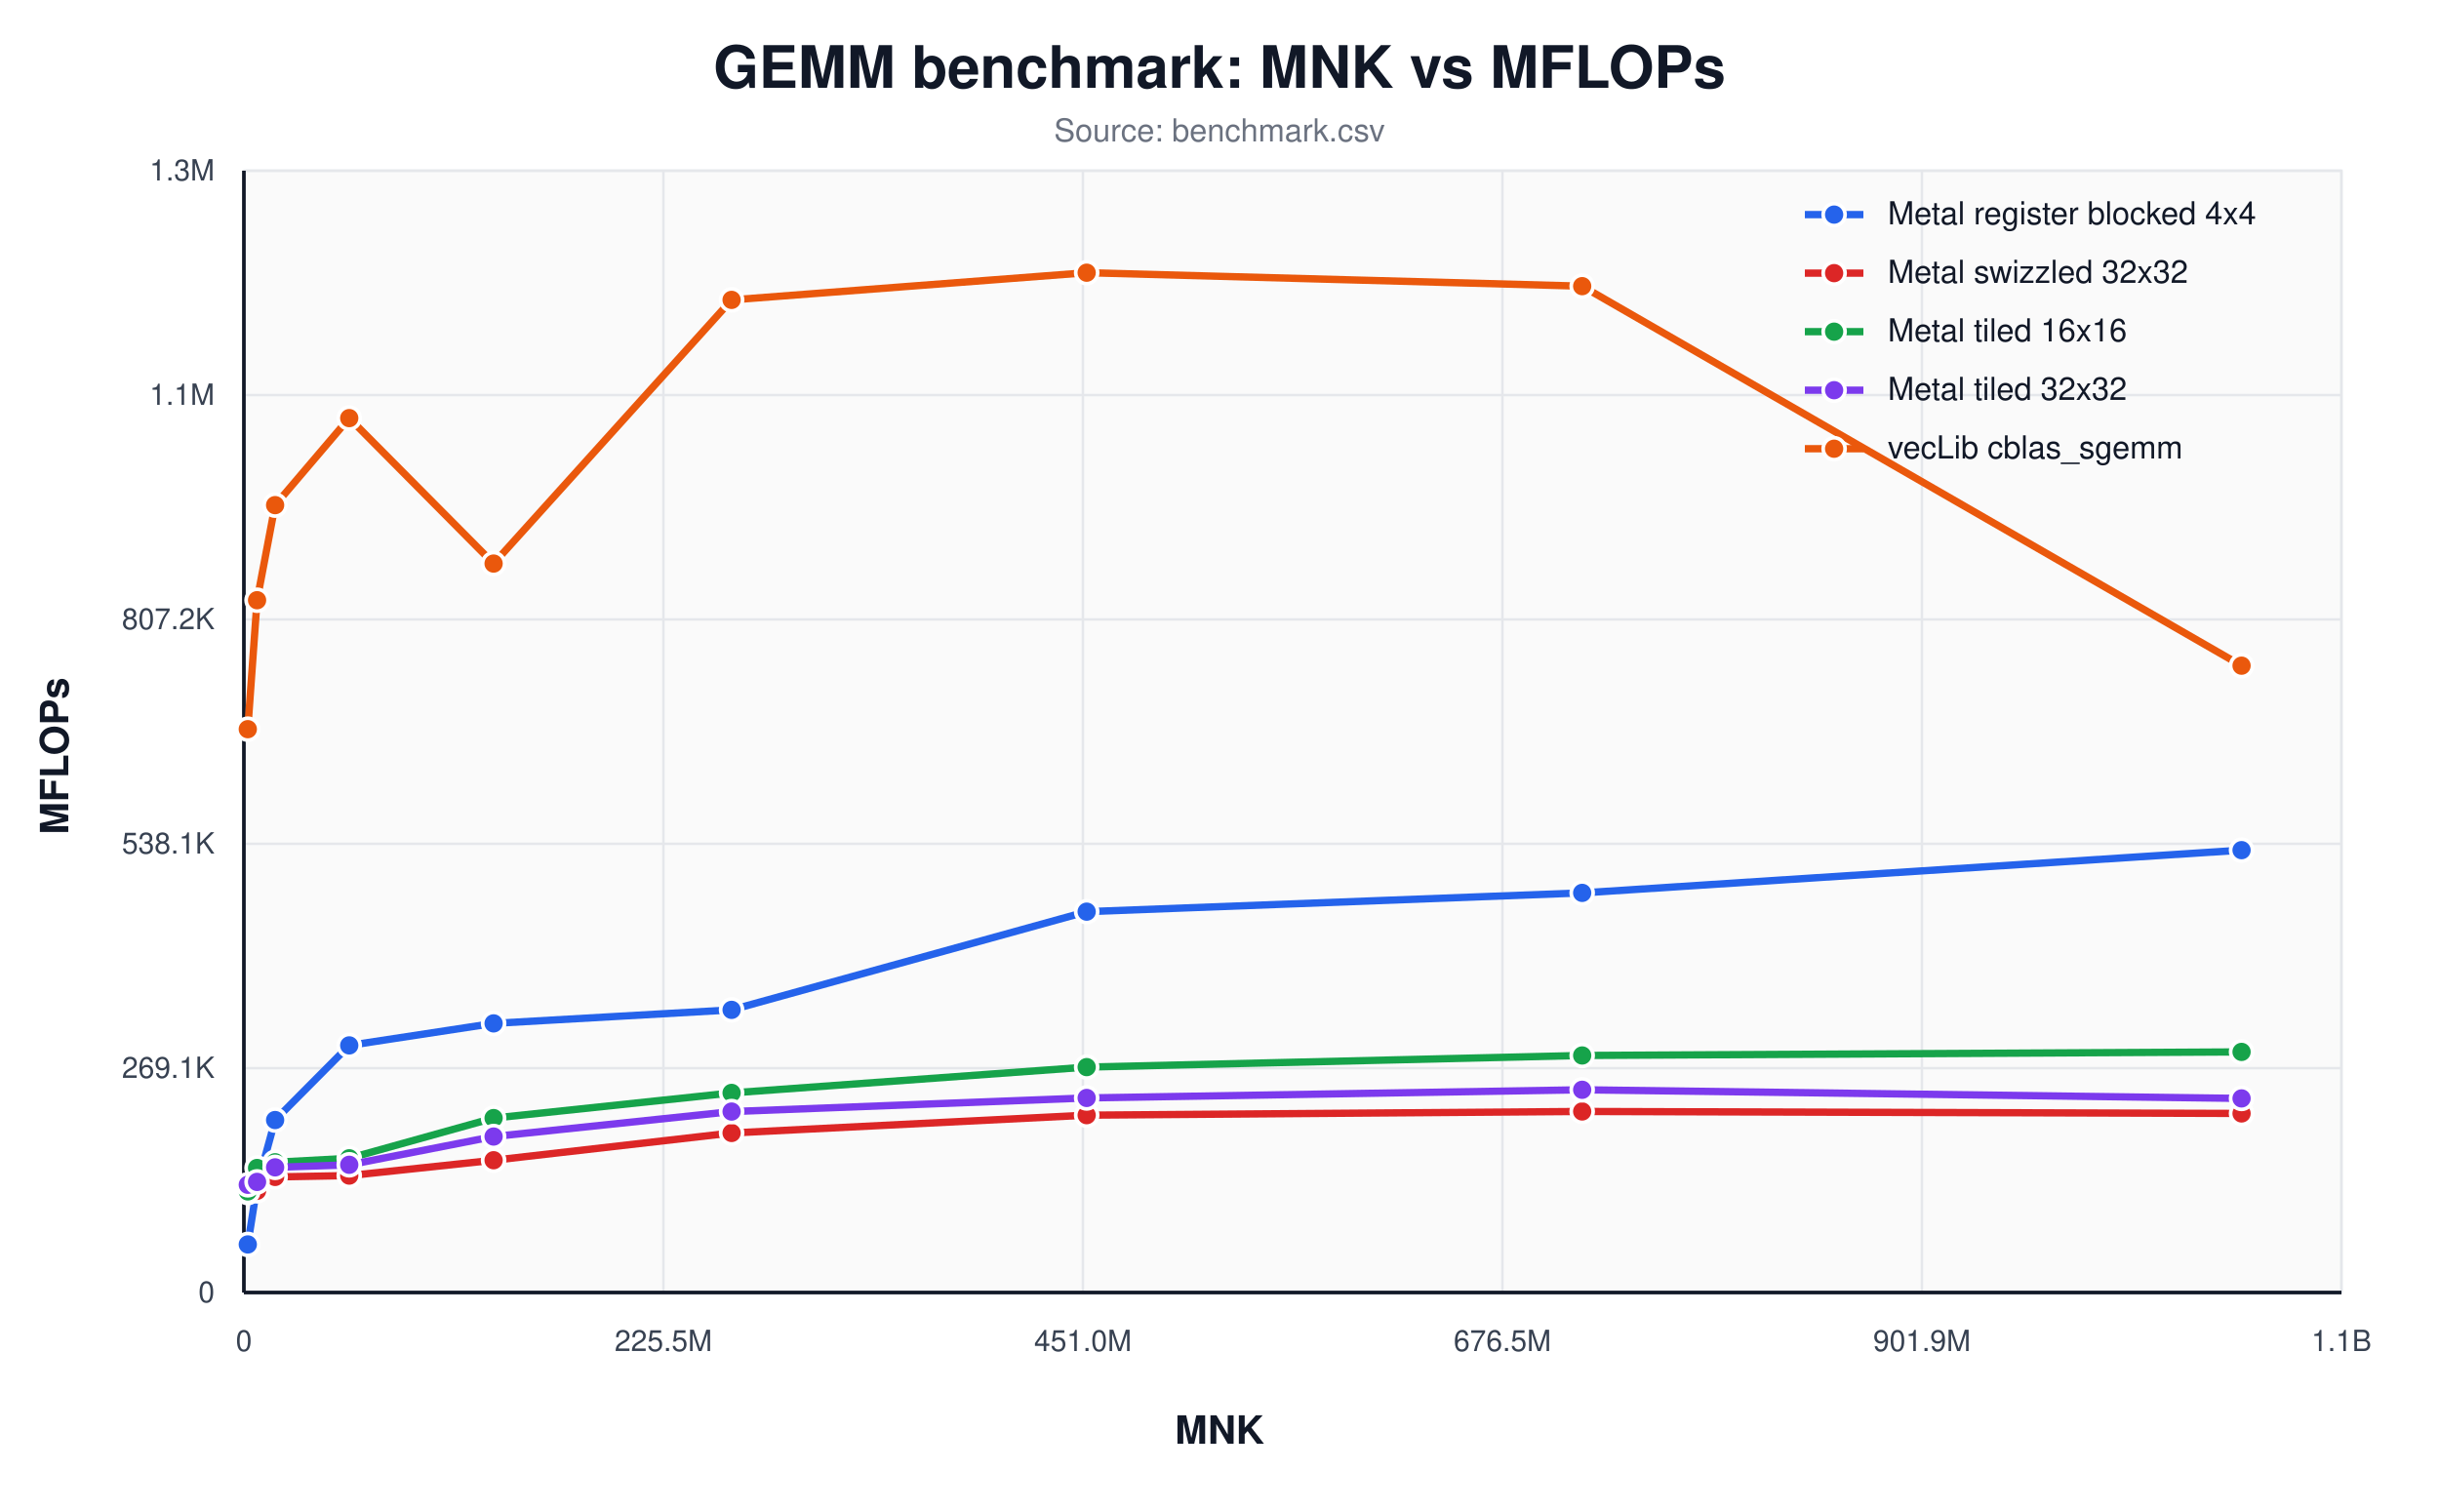
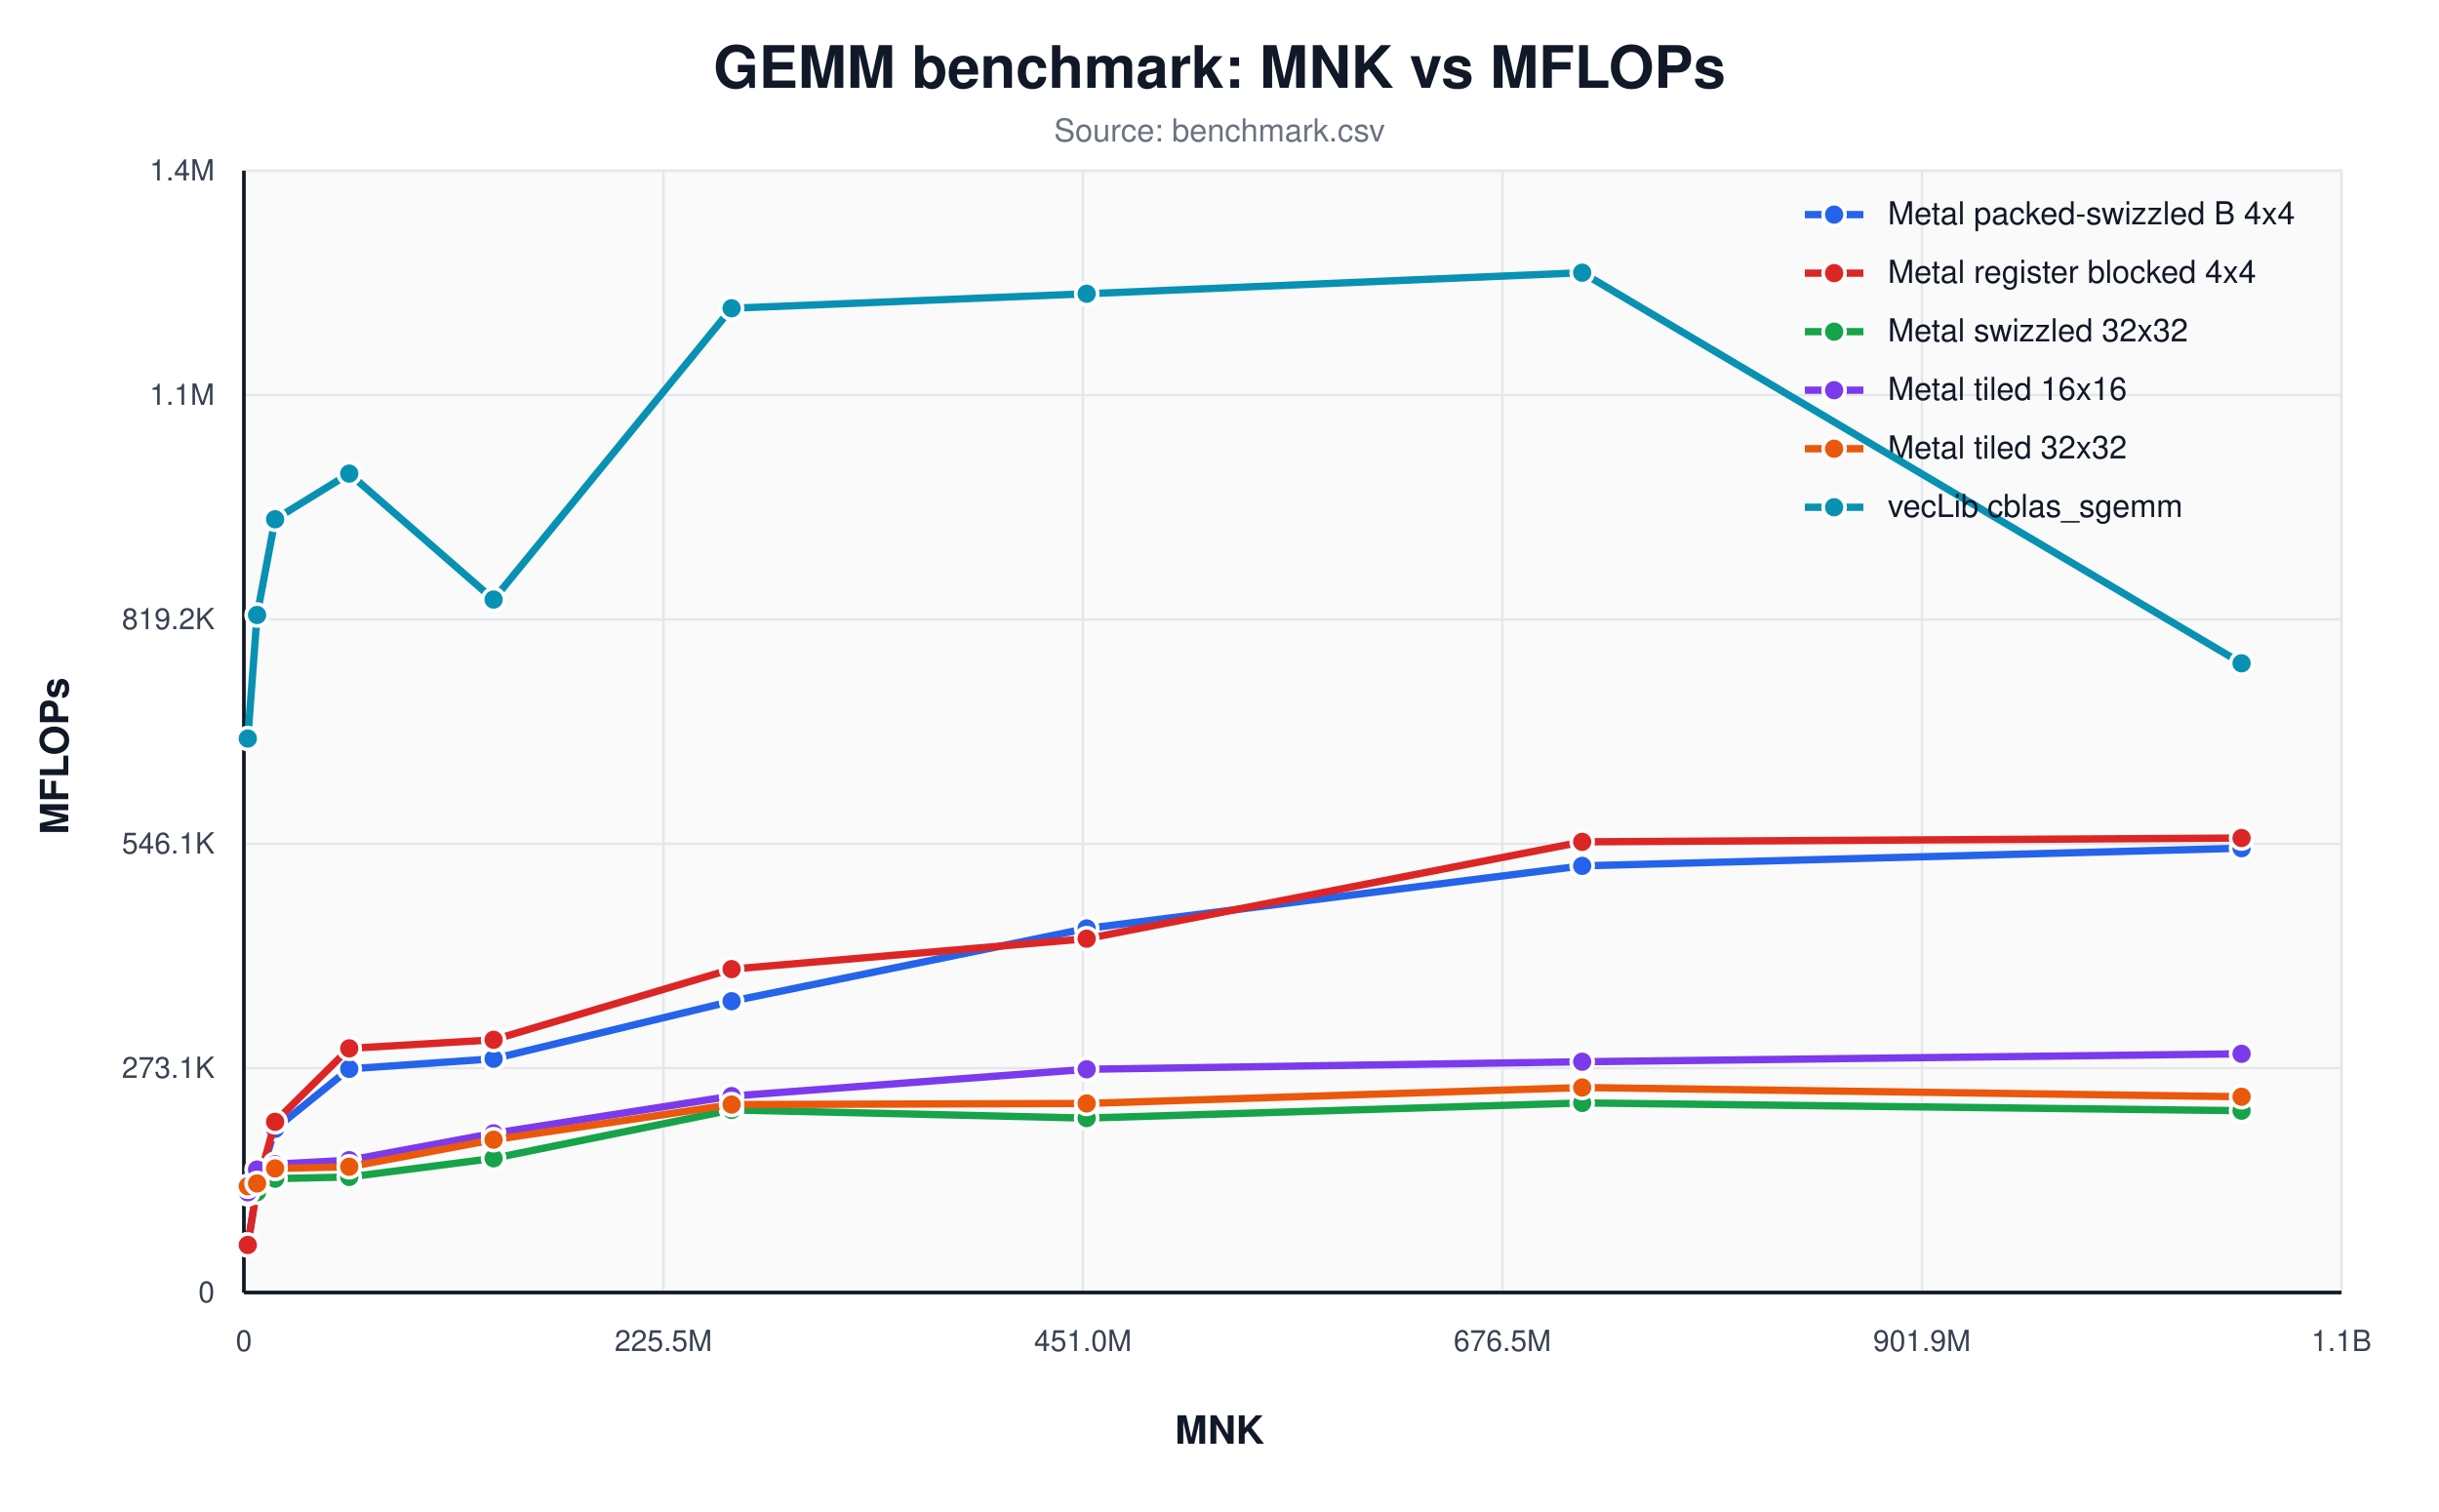
<svg xmlns="http://www.w3.org/2000/svg" width="1000" height="620" viewBox="0 0 1000 620">
  <rect width="100%" height="100%" fill="#ffffff" />
  <text x="500.00" y="36.00" fill="#111827" font-size="24" font-family="Helvetica, Arial, sans-serif" text-anchor="middle" font-weight="700">GEMM benchmark: MNK vs MFLOPs</text>
  <text x="500.00" y="58.00" fill="#6b7280" font-size="13" font-family="Helvetica, Arial, sans-serif" text-anchor="middle">Source: benchmark.csv</text>
  <rect x="100" y="70" width="860" height="460" fill="#fafafa" stroke="#e5e7eb" />
  <line x1="100.00" y1="530.00" x2="960.00" y2="530.00" stroke="#e5e7eb" stroke-width="1" />
  <text x="88.00" y="534.00" fill="#374151" font-size="12" font-family="Helvetica, Arial, sans-serif" text-anchor="end">0</text>
  <line x1="100.00" y1="438.00" x2="960.00" y2="438.00" stroke="#e5e7eb" stroke-width="1" />
-   <text x="88.00" y="442.00" fill="#374151" font-size="12" font-family="Helvetica, Arial, sans-serif" text-anchor="end">269.1K</text>
+   <text x="88.00" y="442.00" fill="#374151" font-size="12" font-family="Helvetica, Arial, sans-serif" text-anchor="end">273.1K</text>
  <line x1="100.00" y1="346.00" x2="960.00" y2="346.00" stroke="#e5e7eb" stroke-width="1" />
-   <text x="88.00" y="350.00" fill="#374151" font-size="12" font-family="Helvetica, Arial, sans-serif" text-anchor="end">538.1K</text>
+   <text x="88.00" y="350.00" fill="#374151" font-size="12" font-family="Helvetica, Arial, sans-serif" text-anchor="end">546.1K</text>
  <line x1="100.00" y1="254.00" x2="960.00" y2="254.00" stroke="#e5e7eb" stroke-width="1" />
-   <text x="88.00" y="258.00" fill="#374151" font-size="12" font-family="Helvetica, Arial, sans-serif" text-anchor="end">807.2K</text>
+   <text x="88.00" y="258.00" fill="#374151" font-size="12" font-family="Helvetica, Arial, sans-serif" text-anchor="end">819.2K</text>
  <line x1="100.00" y1="162.00" x2="960.00" y2="162.00" stroke="#e5e7eb" stroke-width="1" />
  <text x="88.00" y="166.00" fill="#374151" font-size="12" font-family="Helvetica, Arial, sans-serif" text-anchor="end">1.1M</text>
  <line x1="100.00" y1="70.00" x2="960.00" y2="70.00" stroke="#e5e7eb" stroke-width="1" />
-   <text x="88.00" y="74.00" fill="#374151" font-size="12" font-family="Helvetica, Arial, sans-serif" text-anchor="end">1.3M</text>
+   <text x="88.00" y="74.00" fill="#374151" font-size="12" font-family="Helvetica, Arial, sans-serif" text-anchor="end">1.4M</text>
  <line x1="100.00" y1="70.00" x2="100.00" y2="530.00" stroke="#e5e7eb" stroke-width="1" />
  <text x="100.00" y="554.00" fill="#374151" font-size="12" font-family="Helvetica, Arial, sans-serif" text-anchor="middle">0</text>
  <line x1="272.00" y1="70.00" x2="272.00" y2="530.00" stroke="#e5e7eb" stroke-width="1" />
  <text x="272.00" y="554.00" fill="#374151" font-size="12" font-family="Helvetica, Arial, sans-serif" text-anchor="middle">225.5M</text>
  <line x1="444.00" y1="70.00" x2="444.00" y2="530.00" stroke="#e5e7eb" stroke-width="1" />
  <text x="444.00" y="554.00" fill="#374151" font-size="12" font-family="Helvetica, Arial, sans-serif" text-anchor="middle">451.0M</text>
  <line x1="616.00" y1="70.00" x2="616.00" y2="530.00" stroke="#e5e7eb" stroke-width="1" />
  <text x="616.00" y="554.00" fill="#374151" font-size="12" font-family="Helvetica, Arial, sans-serif" text-anchor="middle">676.5M</text>
  <line x1="788.00" y1="70.00" x2="788.00" y2="530.00" stroke="#e5e7eb" stroke-width="1" />
  <text x="788.00" y="554.00" fill="#374151" font-size="12" font-family="Helvetica, Arial, sans-serif" text-anchor="middle">901.9M</text>
  <line x1="960.00" y1="70.00" x2="960.00" y2="530.00" stroke="#e5e7eb" stroke-width="1" />
  <text x="960.00" y="554.00" fill="#374151" font-size="12" font-family="Helvetica, Arial, sans-serif" text-anchor="middle">1.1B</text>
  <line x1="100.00" y1="530.00" x2="960.00" y2="530.00" stroke="#111827" stroke-width="1.5" />
  <line x1="100.00" y1="70.00" x2="100.00" y2="530.00" stroke="#111827" stroke-width="1.5" />
  <text x="500.00" y="592.00" fill="#111827" font-size="16" font-family="Helvetica, Arial, sans-serif" text-anchor="middle" font-weight="600">MNK</text>
  <text x="28.00" y="310.00" fill="#111827" font-size="16" font-family="Helvetica, Arial, sans-serif" text-anchor="middle" font-weight="600" transform="rotate(-90 28 310.00)">MFLOPs</text>
-   <polyline points="101.60,510.29 105.40,486.26 112.80,459.28 143.19,428.67 202.38,419.64 299.96,414.10 445.54,373.83 648.70,366.13 919.05,348.61" fill="none" stroke="#2563eb" stroke-width="3" stroke-linecap="round" stroke-linejoin="round" />
-   <circle cx="101.60" cy="510.29" r="4.50" fill="#2563eb" stroke="#ffffff" stroke-width="1.5" />
-   <circle cx="105.40" cy="486.26" r="4.50" fill="#2563eb" stroke="#ffffff" stroke-width="1.5" />
-   <circle cx="112.80" cy="459.28" r="4.50" fill="#2563eb" stroke="#ffffff" stroke-width="1.5" />
-   <circle cx="143.19" cy="428.67" r="4.50" fill="#2563eb" stroke="#ffffff" stroke-width="1.5" />
-   <circle cx="202.38" cy="419.64" r="4.50" fill="#2563eb" stroke="#ffffff" stroke-width="1.5" />
-   <circle cx="299.96" cy="414.10" r="4.50" fill="#2563eb" stroke="#ffffff" stroke-width="1.5" />
-   <circle cx="445.54" cy="373.83" r="4.50" fill="#2563eb" stroke="#ffffff" stroke-width="1.5" />
-   <circle cx="648.70" cy="366.13" r="4.50" fill="#2563eb" stroke="#ffffff" stroke-width="1.5" />
-   <circle cx="919.05" cy="348.61" r="4.50" fill="#2563eb" stroke="#ffffff" stroke-width="1.5" />
+   <polyline points="101.60,510.39 105.40,486.55 112.80,462.89 143.19,438.29 202.38,434.15 299.96,410.56 445.54,380.72 648.70,355.05 919.05,347.81" fill="none" stroke="#2563eb" stroke-width="3" stroke-linecap="round" stroke-linejoin="round" />
+   <circle cx="101.60" cy="510.39" r="4.50" fill="#2563eb" stroke="#ffffff" stroke-width="1.5" />
+   <circle cx="105.40" cy="486.55" r="4.50" fill="#2563eb" stroke="#ffffff" stroke-width="1.5" />
+   <circle cx="112.80" cy="462.89" r="4.50" fill="#2563eb" stroke="#ffffff" stroke-width="1.5" />
+   <circle cx="143.19" cy="438.29" r="4.50" fill="#2563eb" stroke="#ffffff" stroke-width="1.5" />
+   <circle cx="202.38" cy="434.15" r="4.50" fill="#2563eb" stroke="#ffffff" stroke-width="1.5" />
+   <circle cx="299.96" cy="410.56" r="4.50" fill="#2563eb" stroke="#ffffff" stroke-width="1.5" />
+   <circle cx="445.54" cy="380.72" r="4.50" fill="#2563eb" stroke="#ffffff" stroke-width="1.5" />
+   <circle cx="648.70" cy="355.05" r="4.50" fill="#2563eb" stroke="#ffffff" stroke-width="1.5" />
+   <circle cx="919.05" cy="347.81" r="4.50" fill="#2563eb" stroke="#ffffff" stroke-width="1.5" />
  <line x1="740.00" y1="88.00" x2="764.00" y2="88.00" stroke="#2563eb" stroke-width="3" />
  <circle cx="752.00" cy="88.00" r="4.50" fill="#2563eb" stroke="#ffffff" stroke-width="1.5" />
-   <text x="774.00" y="92.00" fill="#111827" font-size="13" font-family="Helvetica, Arial, sans-serif">Metal register blocked 4x4</text>
-   <polyline points="101.60,489.02 105.40,488.30 112.80,482.61 143.19,482.05 202.38,475.76 299.96,464.58 445.54,457.28 648.70,455.76 919.05,456.57" fill="none" stroke="#dc2626" stroke-width="3" stroke-linecap="round" stroke-linejoin="round" />
-   <circle cx="101.60" cy="489.02" r="4.50" fill="#dc2626" stroke="#ffffff" stroke-width="1.5" />
-   <circle cx="105.40" cy="488.30" r="4.50" fill="#dc2626" stroke="#ffffff" stroke-width="1.5" />
-   <circle cx="112.80" cy="482.61" r="4.50" fill="#dc2626" stroke="#ffffff" stroke-width="1.5" />
-   <circle cx="143.19" cy="482.05" r="4.50" fill="#dc2626" stroke="#ffffff" stroke-width="1.5" />
-   <circle cx="202.38" cy="475.76" r="4.50" fill="#dc2626" stroke="#ffffff" stroke-width="1.5" />
-   <circle cx="299.96" cy="464.58" r="4.50" fill="#dc2626" stroke="#ffffff" stroke-width="1.5" />
-   <circle cx="445.54" cy="457.28" r="4.50" fill="#dc2626" stroke="#ffffff" stroke-width="1.5" />
-   <circle cx="648.70" cy="455.76" r="4.50" fill="#dc2626" stroke="#ffffff" stroke-width="1.5" />
-   <circle cx="919.05" cy="456.57" r="4.50" fill="#dc2626" stroke="#ffffff" stroke-width="1.5" />
+   <text x="774.00" y="92.00" fill="#111827" font-size="13" font-family="Helvetica, Arial, sans-serif">Metal packed-swizzled B 4x4</text>
+   <polyline points="101.60,510.51 105.40,486.80 112.80,460.00 143.19,429.89 202.38,426.38 299.96,397.39 445.54,384.91 648.70,345.20 919.05,343.64" fill="none" stroke="#dc2626" stroke-width="3" stroke-linecap="round" stroke-linejoin="round" />
+   <circle cx="101.60" cy="510.51" r="4.50" fill="#dc2626" stroke="#ffffff" stroke-width="1.5" />
+   <circle cx="105.40" cy="486.80" r="4.50" fill="#dc2626" stroke="#ffffff" stroke-width="1.5" />
+   <circle cx="112.80" cy="460.00" r="4.50" fill="#dc2626" stroke="#ffffff" stroke-width="1.5" />
+   <circle cx="143.19" cy="429.89" r="4.50" fill="#dc2626" stroke="#ffffff" stroke-width="1.5" />
+   <circle cx="202.38" cy="426.38" r="4.50" fill="#dc2626" stroke="#ffffff" stroke-width="1.5" />
+   <circle cx="299.96" cy="397.39" r="4.50" fill="#dc2626" stroke="#ffffff" stroke-width="1.5" />
+   <circle cx="445.54" cy="384.91" r="4.50" fill="#dc2626" stroke="#ffffff" stroke-width="1.5" />
+   <circle cx="648.70" cy="345.20" r="4.50" fill="#dc2626" stroke="#ffffff" stroke-width="1.5" />
+   <circle cx="919.05" cy="343.64" r="4.50" fill="#dc2626" stroke="#ffffff" stroke-width="1.5" />
  <line x1="740.00" y1="112.00" x2="764.00" y2="112.00" stroke="#dc2626" stroke-width="3" />
  <circle cx="752.00" cy="112.00" r="4.50" fill="#dc2626" stroke="#ffffff" stroke-width="1.5" />
-   <text x="774.00" y="116.00" fill="#111827" font-size="13" font-family="Helvetica, Arial, sans-serif">Metal swizzled 32x32</text>
-   <polyline points="101.60,488.55 105.40,478.94 112.80,476.59 143.19,474.96 202.38,458.47 299.96,448.15 445.54,437.57 648.70,432.80 919.05,431.34" fill="none" stroke="#16a34a" stroke-width="3" stroke-linecap="round" stroke-linejoin="round" />
-   <circle cx="101.60" cy="488.55" r="4.50" fill="#16a34a" stroke="#ffffff" stroke-width="1.5" />
-   <circle cx="105.40" cy="478.94" r="4.50" fill="#16a34a" stroke="#ffffff" stroke-width="1.5" />
-   <circle cx="112.80" cy="476.59" r="4.50" fill="#16a34a" stroke="#ffffff" stroke-width="1.5" />
-   <circle cx="143.19" cy="474.96" r="4.50" fill="#16a34a" stroke="#ffffff" stroke-width="1.5" />
-   <circle cx="202.38" cy="458.47" r="4.50" fill="#16a34a" stroke="#ffffff" stroke-width="1.5" />
-   <circle cx="299.96" cy="448.15" r="4.50" fill="#16a34a" stroke="#ffffff" stroke-width="1.5" />
-   <circle cx="445.54" cy="437.57" r="4.50" fill="#16a34a" stroke="#ffffff" stroke-width="1.5" />
-   <circle cx="648.70" cy="432.80" r="4.50" fill="#16a34a" stroke="#ffffff" stroke-width="1.5" />
-   <circle cx="919.05" cy="431.34" r="4.50" fill="#16a34a" stroke="#ffffff" stroke-width="1.5" />
+   <text x="774.00" y="116.00" fill="#111827" font-size="13" font-family="Helvetica, Arial, sans-serif">Metal register blocked 4x4</text>
+   <polyline points="101.60,489.58 105.40,488.85 112.80,483.31 143.19,482.61 202.38,474.98 299.96,455.12 445.54,458.48 648.70,452.26 919.05,455.44" fill="none" stroke="#16a34a" stroke-width="3" stroke-linecap="round" stroke-linejoin="round" />
+   <circle cx="101.60" cy="489.58" r="4.50" fill="#16a34a" stroke="#ffffff" stroke-width="1.5" />
+   <circle cx="105.40" cy="488.85" r="4.50" fill="#16a34a" stroke="#ffffff" stroke-width="1.5" />
+   <circle cx="112.80" cy="483.31" r="4.50" fill="#16a34a" stroke="#ffffff" stroke-width="1.5" />
+   <circle cx="143.19" cy="482.61" r="4.50" fill="#16a34a" stroke="#ffffff" stroke-width="1.5" />
+   <circle cx="202.38" cy="474.98" r="4.50" fill="#16a34a" stroke="#ffffff" stroke-width="1.5" />
+   <circle cx="299.96" cy="455.12" r="4.50" fill="#16a34a" stroke="#ffffff" stroke-width="1.5" />
+   <circle cx="445.54" cy="458.48" r="4.50" fill="#16a34a" stroke="#ffffff" stroke-width="1.5" />
+   <circle cx="648.70" cy="452.26" r="4.50" fill="#16a34a" stroke="#ffffff" stroke-width="1.5" />
+   <circle cx="919.05" cy="455.44" r="4.50" fill="#16a34a" stroke="#ffffff" stroke-width="1.5" />
  <line x1="740.00" y1="136.00" x2="764.00" y2="136.00" stroke="#16a34a" stroke-width="3" />
  <circle cx="752.00" cy="136.00" r="4.50" fill="#16a34a" stroke="#ffffff" stroke-width="1.5" />
-   <text x="774.00" y="140.00" fill="#111827" font-size="13" font-family="Helvetica, Arial, sans-serif">Metal tiled 16x16</text>
-   <polyline points="101.60,485.82 105.40,484.64 112.80,478.68 143.19,477.63 202.38,466.04 299.96,455.80 445.54,450.22 648.70,446.87 919.05,450.41" fill="none" stroke="#7c3aed" stroke-width="3" stroke-linecap="round" stroke-linejoin="round" />
-   <circle cx="101.60" cy="485.82" r="4.50" fill="#7c3aed" stroke="#ffffff" stroke-width="1.5" />
-   <circle cx="105.40" cy="484.64" r="4.50" fill="#7c3aed" stroke="#ffffff" stroke-width="1.5" />
-   <circle cx="112.80" cy="478.68" r="4.50" fill="#7c3aed" stroke="#ffffff" stroke-width="1.5" />
-   <circle cx="143.19" cy="477.63" r="4.50" fill="#7c3aed" stroke="#ffffff" stroke-width="1.5" />
-   <circle cx="202.38" cy="466.04" r="4.50" fill="#7c3aed" stroke="#ffffff" stroke-width="1.5" />
-   <circle cx="299.96" cy="455.80" r="4.50" fill="#7c3aed" stroke="#ffffff" stroke-width="1.5" />
-   <circle cx="445.54" cy="450.22" r="4.50" fill="#7c3aed" stroke="#ffffff" stroke-width="1.5" />
-   <circle cx="648.70" cy="446.87" r="4.50" fill="#7c3aed" stroke="#ffffff" stroke-width="1.5" />
-   <circle cx="919.05" cy="450.41" r="4.50" fill="#7c3aed" stroke="#ffffff" stroke-width="1.5" />
+   <text x="774.00" y="140.00" fill="#111827" font-size="13" font-family="Helvetica, Arial, sans-serif">Metal swizzled 32x32</text>
+   <polyline points="101.60,488.91 105.40,479.58 112.80,477.37 143.19,475.74 202.38,464.72 299.96,449.45 445.54,438.46 648.70,435.37 919.05,432.12" fill="none" stroke="#7c3aed" stroke-width="3" stroke-linecap="round" stroke-linejoin="round" />
+   <circle cx="101.60" cy="488.91" r="4.50" fill="#7c3aed" stroke="#ffffff" stroke-width="1.5" />
+   <circle cx="105.40" cy="479.58" r="4.50" fill="#7c3aed" stroke="#ffffff" stroke-width="1.5" />
+   <circle cx="112.80" cy="477.37" r="4.50" fill="#7c3aed" stroke="#ffffff" stroke-width="1.5" />
+   <circle cx="143.19" cy="475.74" r="4.50" fill="#7c3aed" stroke="#ffffff" stroke-width="1.5" />
+   <circle cx="202.38" cy="464.72" r="4.50" fill="#7c3aed" stroke="#ffffff" stroke-width="1.5" />
+   <circle cx="299.96" cy="449.45" r="4.50" fill="#7c3aed" stroke="#ffffff" stroke-width="1.5" />
+   <circle cx="445.54" cy="438.46" r="4.50" fill="#7c3aed" stroke="#ffffff" stroke-width="1.5" />
+   <circle cx="648.70" cy="435.37" r="4.50" fill="#7c3aed" stroke="#ffffff" stroke-width="1.5" />
+   <circle cx="919.05" cy="432.12" r="4.50" fill="#7c3aed" stroke="#ffffff" stroke-width="1.5" />
  <line x1="740.00" y1="160.00" x2="764.00" y2="160.00" stroke="#7c3aed" stroke-width="3" />
  <circle cx="752.00" cy="160.00" r="4.50" fill="#7c3aed" stroke="#ffffff" stroke-width="1.5" />
-   <text x="774.00" y="164.00" fill="#111827" font-size="13" font-family="Helvetica, Arial, sans-serif">Metal tiled 32x32</text>
-   <polyline points="101.60,299.00 105.40,246.12 112.80,207.13 143.19,171.45 202.38,231.09 299.96,122.97 445.54,111.82 648.70,117.34 919.05,272.96" fill="none" stroke="#ea580c" stroke-width="3" stroke-linecap="round" stroke-linejoin="round" />
-   <circle cx="101.60" cy="299.00" r="4.50" fill="#ea580c" stroke="#ffffff" stroke-width="1.5" />
-   <circle cx="105.40" cy="246.12" r="4.50" fill="#ea580c" stroke="#ffffff" stroke-width="1.5" />
-   <circle cx="112.80" cy="207.13" r="4.50" fill="#ea580c" stroke="#ffffff" stroke-width="1.5" />
-   <circle cx="143.19" cy="171.45" r="4.50" fill="#ea580c" stroke="#ffffff" stroke-width="1.5" />
-   <circle cx="202.38" cy="231.09" r="4.50" fill="#ea580c" stroke="#ffffff" stroke-width="1.5" />
-   <circle cx="299.96" cy="122.97" r="4.50" fill="#ea580c" stroke="#ffffff" stroke-width="1.5" />
-   <circle cx="445.54" cy="111.82" r="4.50" fill="#ea580c" stroke="#ffffff" stroke-width="1.5" />
-   <circle cx="648.70" cy="117.34" r="4.50" fill="#ea580c" stroke="#ffffff" stroke-width="1.5" />
-   <circle cx="919.05" cy="272.96" r="4.50" fill="#ea580c" stroke="#ffffff" stroke-width="1.5" />
+   <text x="774.00" y="164.00" fill="#111827" font-size="13" font-family="Helvetica, Arial, sans-serif">Metal tiled 16x16</text>
+   <polyline points="101.60,486.40 105.40,485.28 112.80,479.13 143.19,478.44 202.38,467.34 299.96,452.93 445.54,452.47 648.70,445.94 919.05,449.72" fill="none" stroke="#ea580c" stroke-width="3" stroke-linecap="round" stroke-linejoin="round" />
+   <circle cx="101.60" cy="486.40" r="4.50" fill="#ea580c" stroke="#ffffff" stroke-width="1.5" />
+   <circle cx="105.40" cy="485.28" r="4.50" fill="#ea580c" stroke="#ffffff" stroke-width="1.5" />
+   <circle cx="112.80" cy="479.13" r="4.50" fill="#ea580c" stroke="#ffffff" stroke-width="1.5" />
+   <circle cx="143.19" cy="478.44" r="4.50" fill="#ea580c" stroke="#ffffff" stroke-width="1.5" />
+   <circle cx="202.38" cy="467.34" r="4.50" fill="#ea580c" stroke="#ffffff" stroke-width="1.5" />
+   <circle cx="299.96" cy="452.93" r="4.50" fill="#ea580c" stroke="#ffffff" stroke-width="1.5" />
+   <circle cx="445.54" cy="452.47" r="4.50" fill="#ea580c" stroke="#ffffff" stroke-width="1.5" />
+   <circle cx="648.70" cy="445.94" r="4.50" fill="#ea580c" stroke="#ffffff" stroke-width="1.5" />
+   <circle cx="919.05" cy="449.72" r="4.50" fill="#ea580c" stroke="#ffffff" stroke-width="1.5" />
  <line x1="740.00" y1="184.00" x2="764.00" y2="184.00" stroke="#ea580c" stroke-width="3" />
  <circle cx="752.00" cy="184.00" r="4.50" fill="#ea580c" stroke="#ffffff" stroke-width="1.5" />
-   <text x="774.00" y="188.00" fill="#111827" font-size="13" font-family="Helvetica, Arial, sans-serif">vecLib cblas_sgemm</text>
+   <text x="774.00" y="188.00" fill="#111827" font-size="13" font-family="Helvetica, Arial, sans-serif">Metal tiled 32x32</text>
+   <polyline points="101.60,302.84 105.40,252.18 112.80,212.93 143.19,194.20 202.38,245.84 299.96,126.40 445.54,120.45 648.70,111.82 919.05,271.99" fill="none" stroke="#0891b2" stroke-width="3" stroke-linecap="round" stroke-linejoin="round" />
+   <circle cx="101.60" cy="302.84" r="4.50" fill="#0891b2" stroke="#ffffff" stroke-width="1.5" />
+   <circle cx="105.40" cy="252.18" r="4.50" fill="#0891b2" stroke="#ffffff" stroke-width="1.5" />
+   <circle cx="112.80" cy="212.93" r="4.50" fill="#0891b2" stroke="#ffffff" stroke-width="1.5" />
+   <circle cx="143.19" cy="194.20" r="4.50" fill="#0891b2" stroke="#ffffff" stroke-width="1.5" />
+   <circle cx="202.38" cy="245.84" r="4.50" fill="#0891b2" stroke="#ffffff" stroke-width="1.5" />
+   <circle cx="299.96" cy="126.40" r="4.50" fill="#0891b2" stroke="#ffffff" stroke-width="1.5" />
+   <circle cx="445.54" cy="120.45" r="4.50" fill="#0891b2" stroke="#ffffff" stroke-width="1.5" />
+   <circle cx="648.70" cy="111.82" r="4.50" fill="#0891b2" stroke="#ffffff" stroke-width="1.5" />
+   <circle cx="919.05" cy="271.99" r="4.50" fill="#0891b2" stroke="#ffffff" stroke-width="1.5" />
+   <line x1="740.00" y1="208.00" x2="764.00" y2="208.00" stroke="#0891b2" stroke-width="3" />
+   <circle cx="752.00" cy="208.00" r="4.50" fill="#0891b2" stroke="#ffffff" stroke-width="1.5" />
+   <text x="774.00" y="212.00" fill="#111827" font-size="13" font-family="Helvetica, Arial, sans-serif">vecLib cblas_sgemm</text>
</svg>
